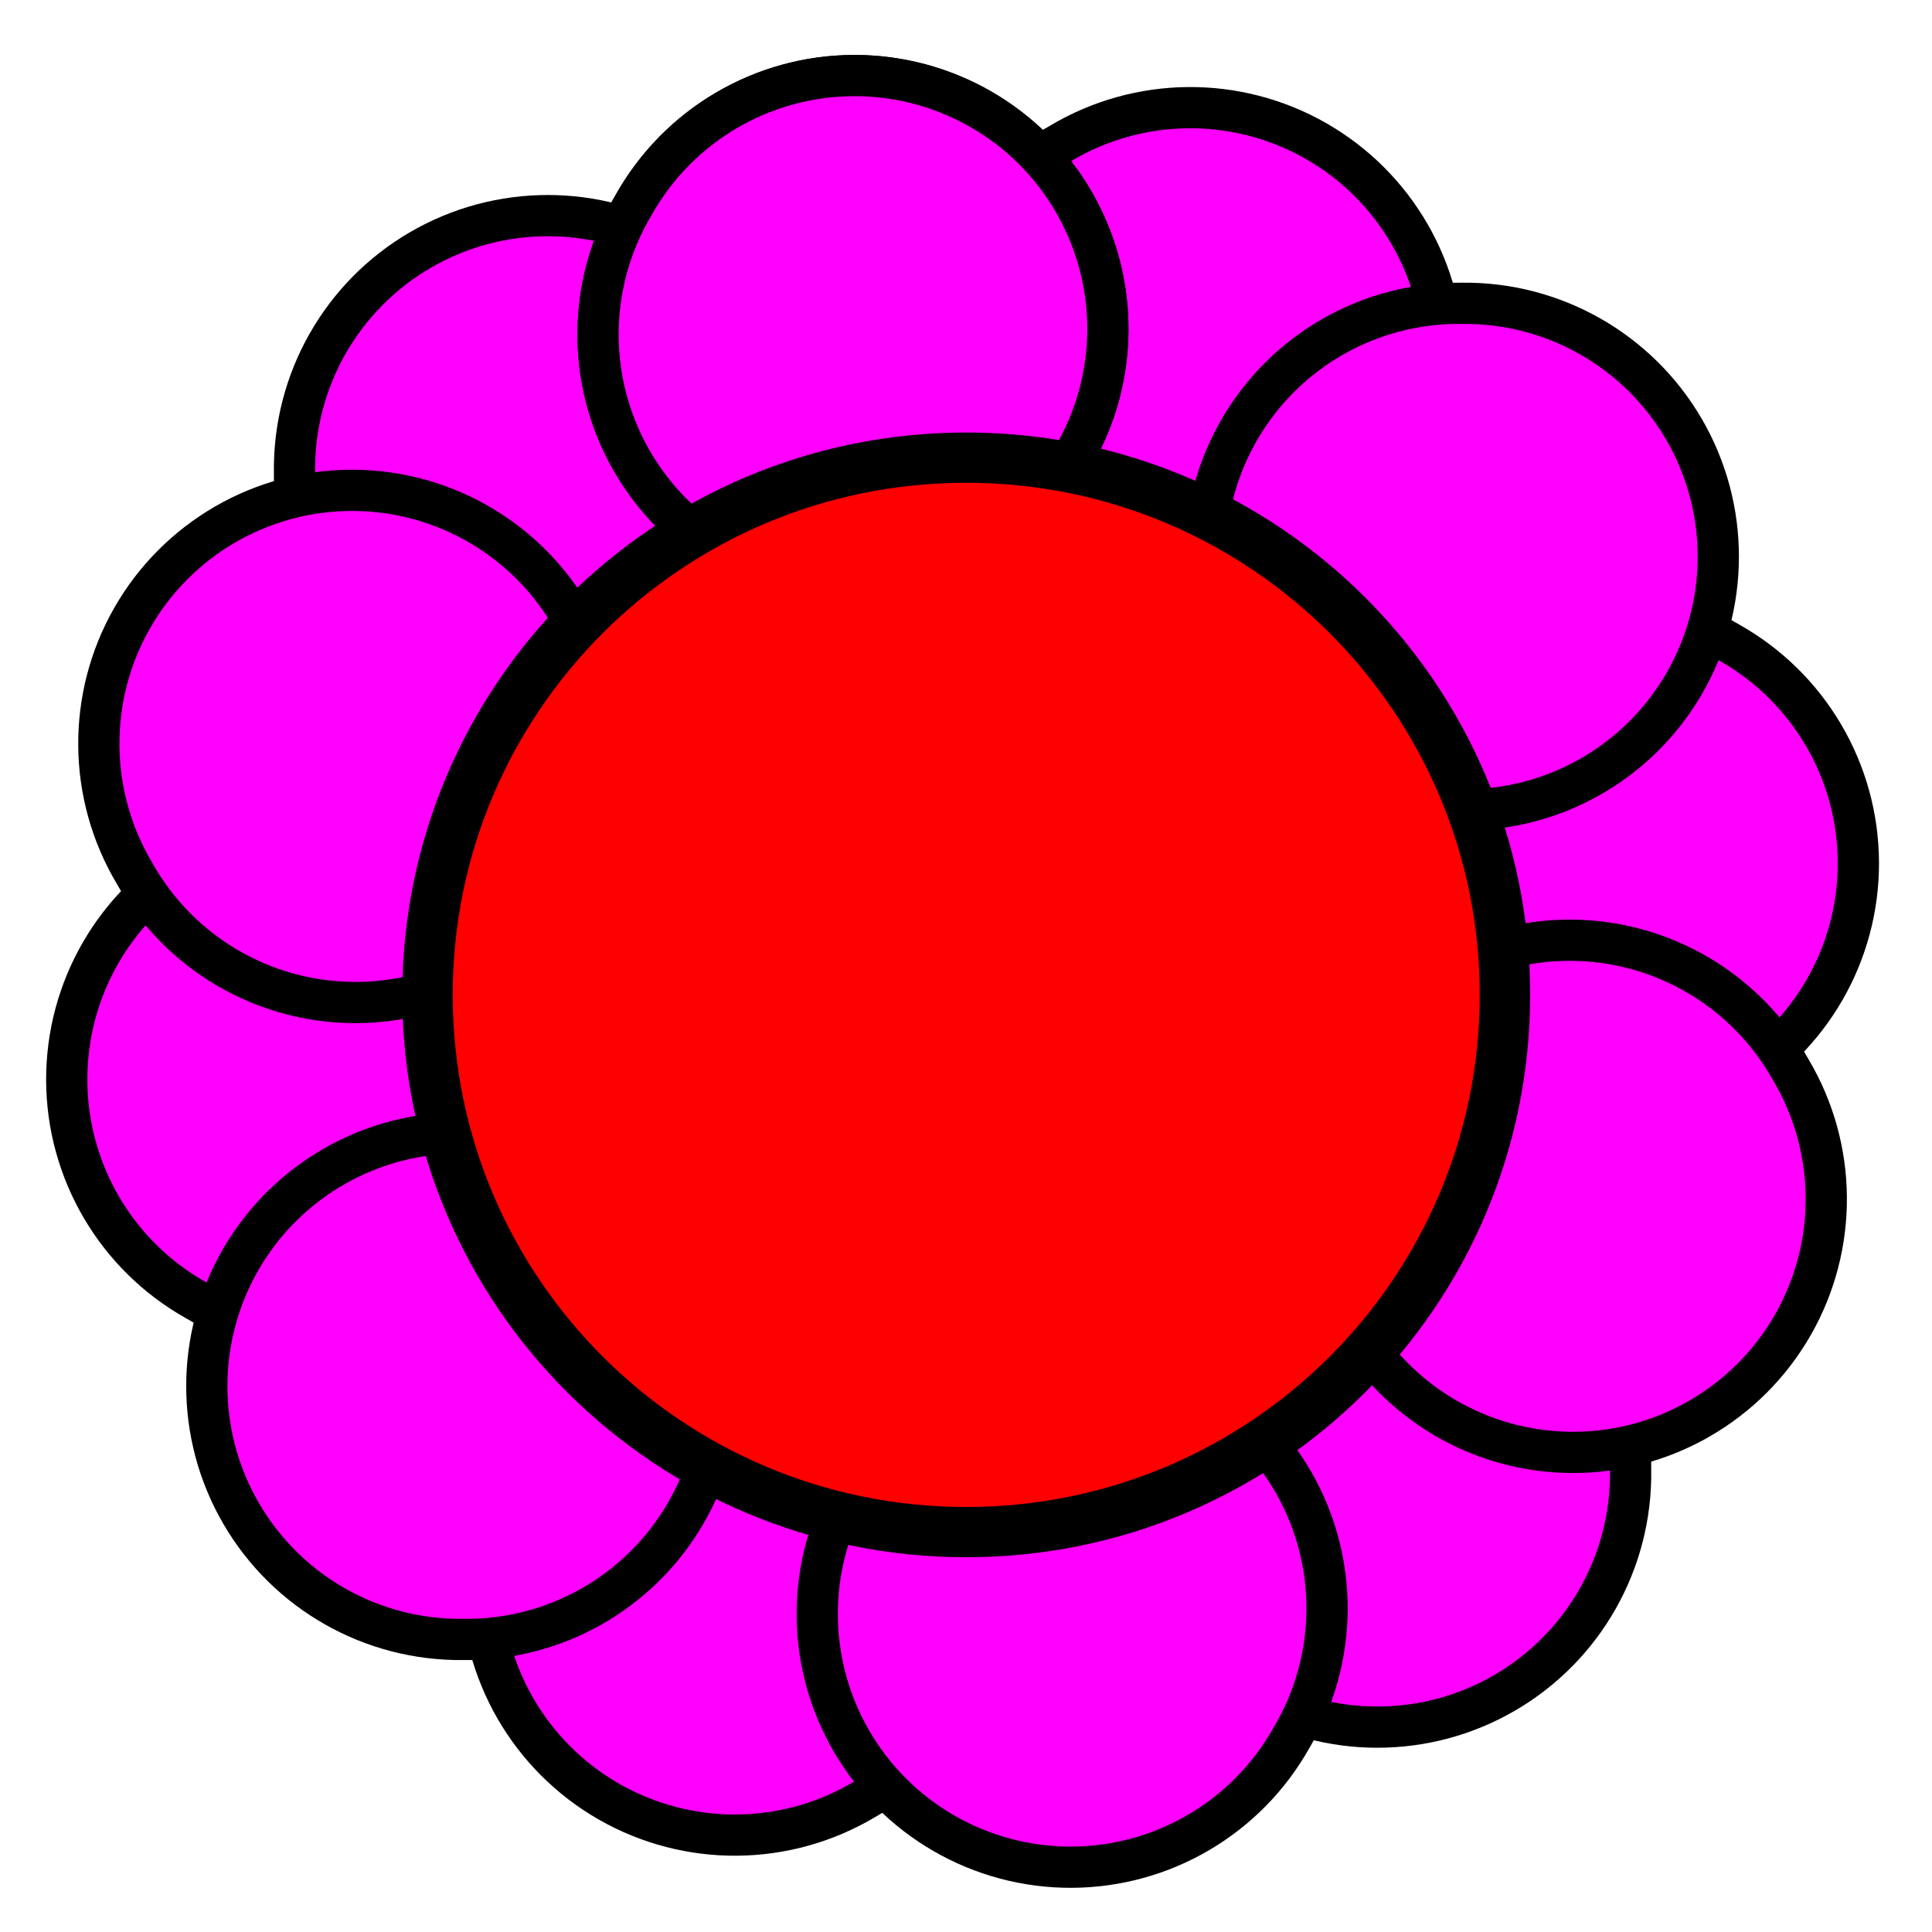
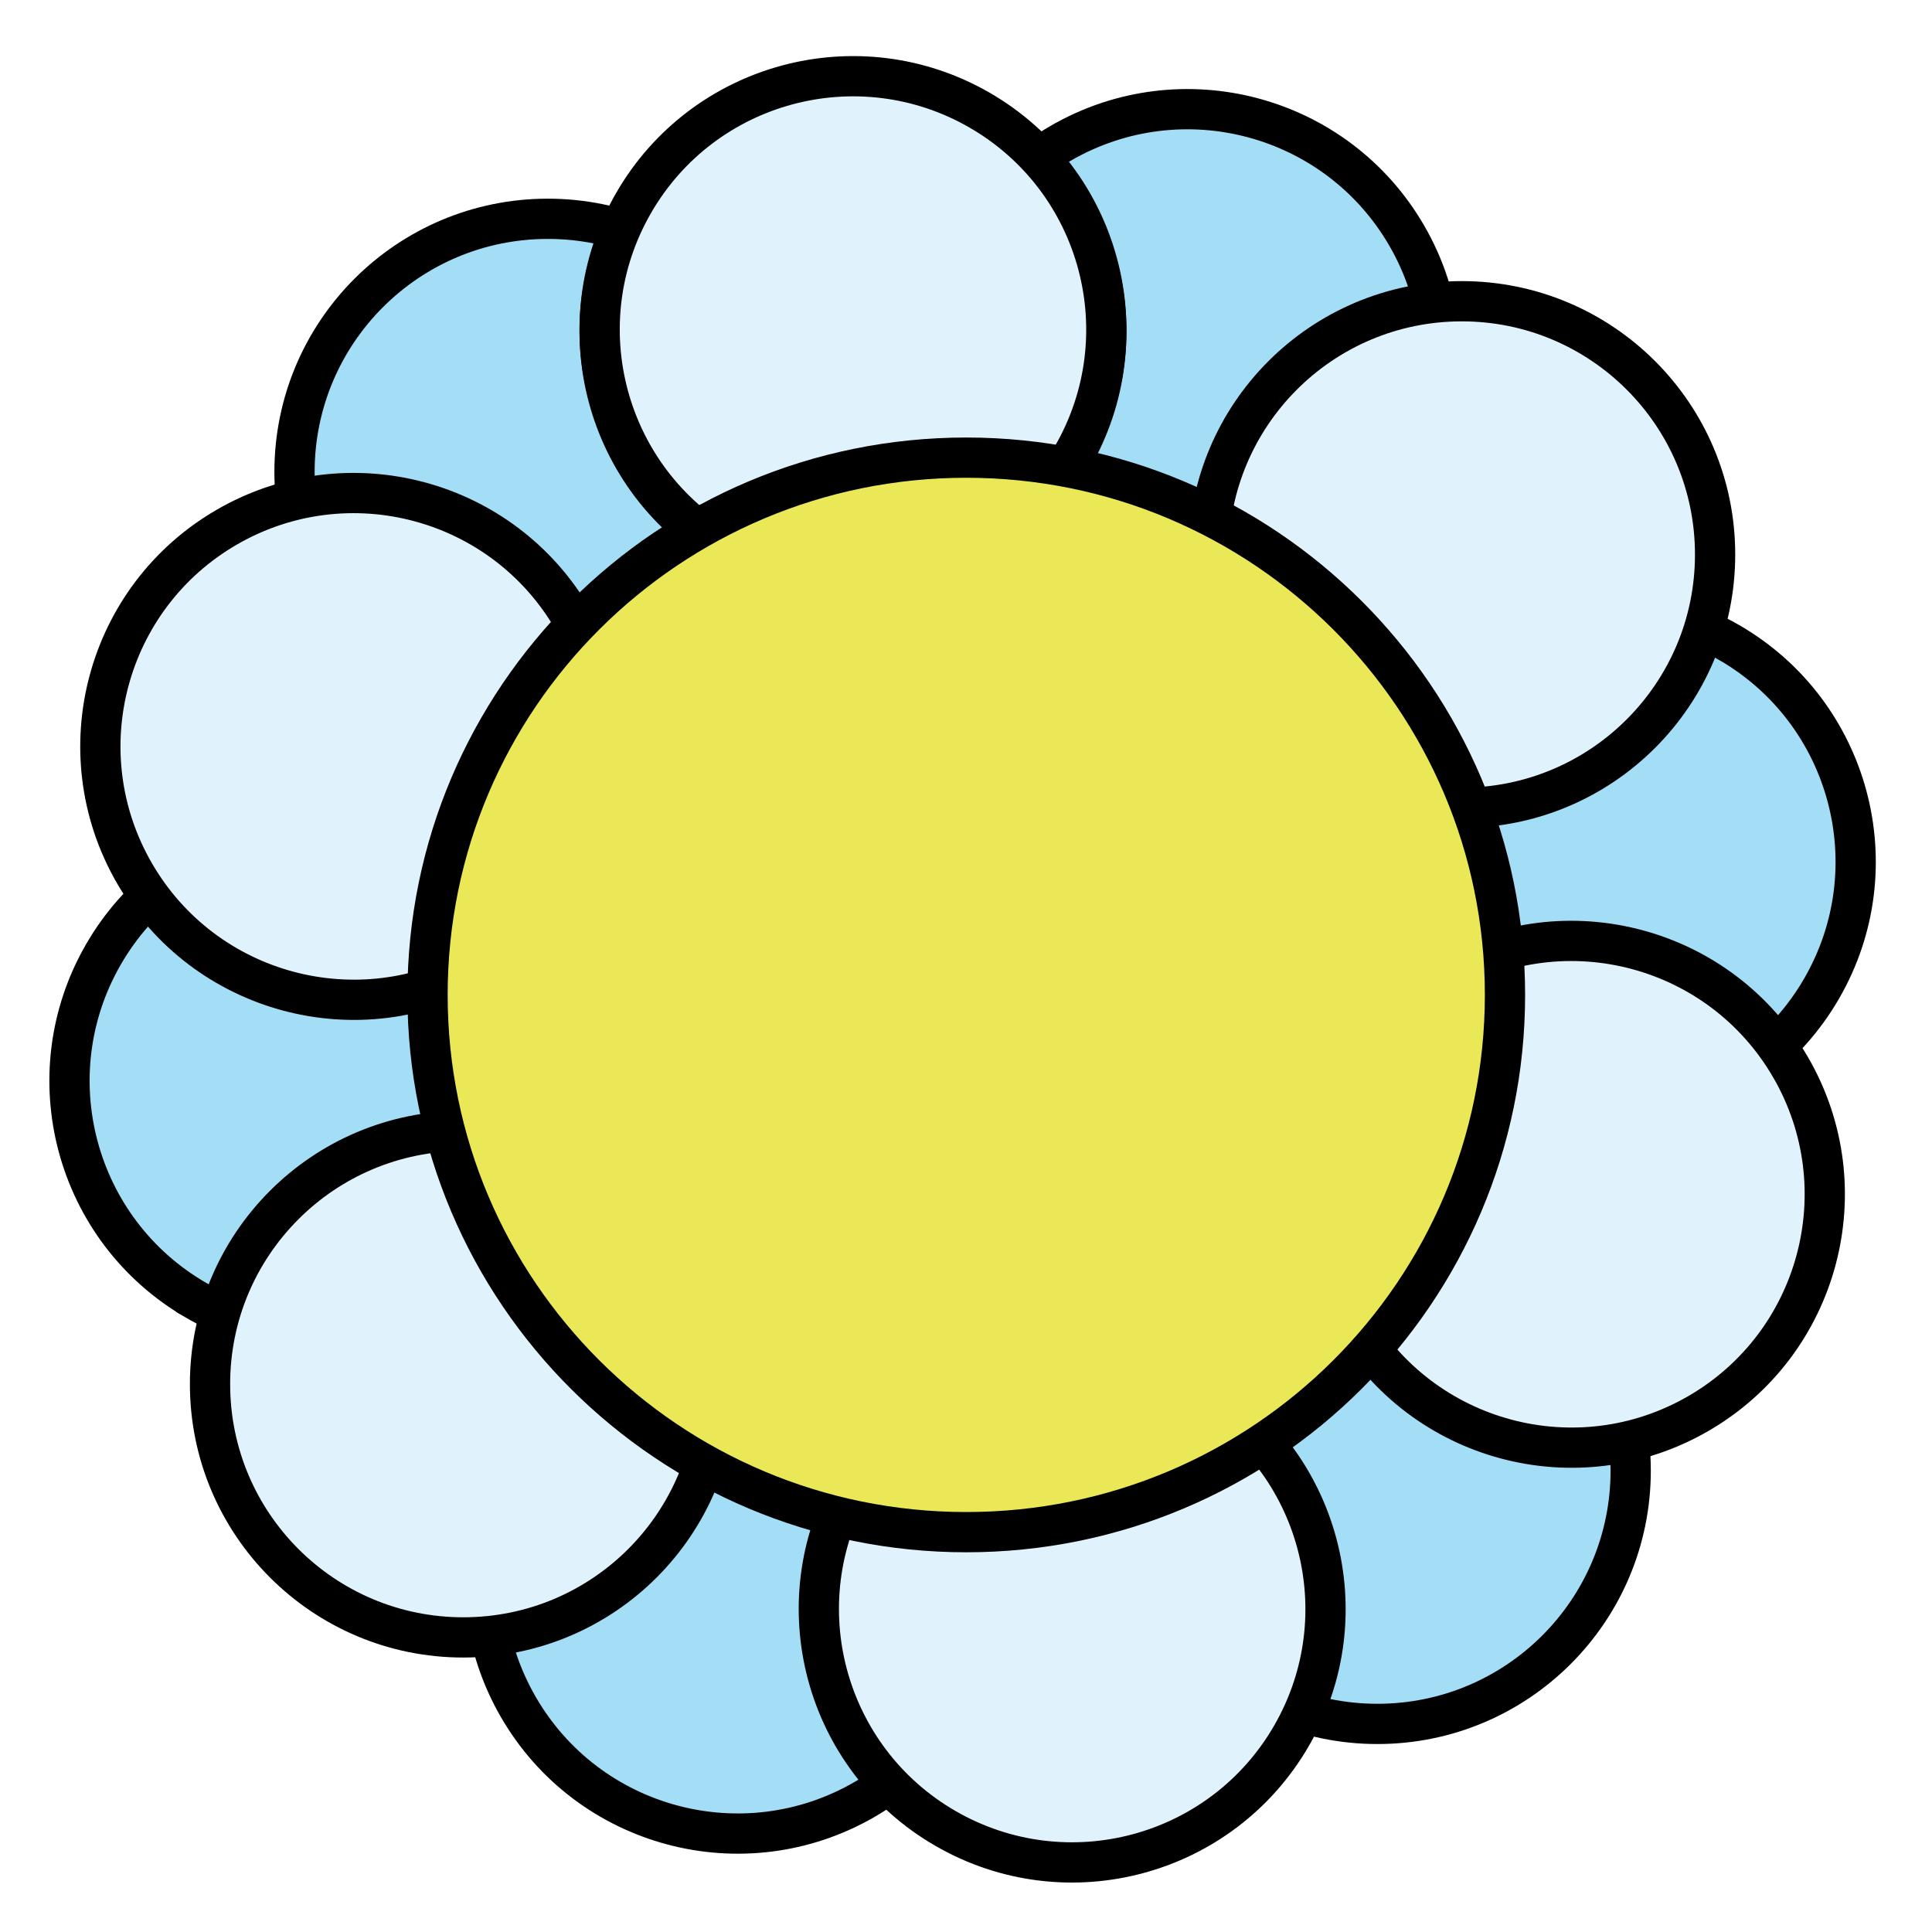
- <svg xmlns="http://www.w3.org/2000/svg" width="48" height="48" id="svg2" version="1.1">
-   <defs id="defs4" />
+ <svg xmlns="http://www.w3.org/2000/svg" version="1.1" id="svg2" x="0px" y="0px" width="48px" height="48px" viewBox="0 0 48 48" enable-background="new 0 0 48 48" xml:space="preserve">
  <g id="layer1" transform="translate(0,-1004.362)">
-     <path style="fill:#ff00ff;stroke:#000000" id="path3798" d="m 22.442,14.694 a 6.145,6.145 0 1 1 -12.289,0 6.145,6.145 0 1 1 12.289,0 z" transform="matrix(0.5120528,0.8869015,-0.8869015,0.5120528,34.19042,991.3915)" />
-     <path style="fill:#ff00ff;stroke:#000000" id="path3778" d="m 22.442,14.694 a 6.145,6.145 0 1 1 -12.289,0 6.145,6.145 0 1 1 12.289,0 z" transform="matrix(1.024106,0,0,1.024106,-3.080692,1001.044)" />
-     <path style="fill:#ff00ff;stroke:#000000" id="path3782" d="m 22.442,14.694 a 6.145,6.145 0 1 1 -12.289,0 6.145,6.145 0 1 1 12.289,0 z" transform="matrix(0.5120528,-0.8869015,0.8869015,0.5120528,-13.35657,1038.149)" />
-     <path style="fill:#ff00ff;stroke:#000000" id="path3786" d="m 22.442,14.694 a 6.145,6.145 0 1 1 -12.289,0 6.145,6.145 0 1 1 12.289,0 z" transform="matrix(-0.5120528,-0.8869015,0.8869015,-0.5120528,13.63885,1065.6)" />
-     <path style="fill:#ff00ff;stroke:#000000" id="path3790" d="m 22.442,14.694 a 6.145,6.145 0 1 1 -12.289,0 6.145,6.145 0 1 1 12.289,0 z" transform="matrix(-1.024106,0,0,-1.024106,50.91006,1055.947)" />
-     <path style="fill:#ff00ff;stroke:#000000" id="path3794" d="m 22.442,14.694 a 6.145,6.145 0 1 1 -12.289,0 6.145,6.145 0 1 1 12.289,0 z" transform="matrix(-0.5120528,0.8869015,-0.8869015,-0.5120528,61.18584,1018.842)" />
-     <path transform="matrix(-0.8869015,0.5120528,-0.5120528,-0.8869015,61.01899,1038.771)" d="m 22.442,14.694 a 6.145,6.145 0 1 1 -12.289,0 6.145,6.145 0 1 1 12.289,0 z" id="path3792" style="fill:#ff00ff;stroke:#000000" />
-     <path transform="matrix(0,1.024106,-1.024106,0,51.3659,1001.5)" d="m 22.442,14.694 a 6.145,6.145 0 1 1 -12.289,0 6.145,6.145 0 1 1 12.289,0 z" id="path3796" style="fill:#ff00ff;stroke:#000000" />
-     <path transform="matrix(0.8869015,0.5120528,-0.5120528,0.8869015,14.26156,991.2247)" d="m 22.442,14.694 a 6.145,6.145 0 1 1 -12.289,0 6.145,6.145 0 1 1 12.289,0 z" id="path3800" style="fill:#ff00ff;stroke:#000000" />
-     <path style="fill:#ff00ff;stroke:#000000" id="path3802" d="m 22.442,14.694 a 6.145,6.145 0 1 1 -12.289,0 6.145,6.145 0 1 1 12.289,0 z" transform="matrix(0.8869015,0.5120528,-0.5120528,0.8869015,14.26156,991.2247)" />
-     <path transform="matrix(-0.8869015,-0.5120528,0.5120528,-0.8869015,33.56772,1065.767)" d="m 22.442,14.694 a 6.145,6.145 0 1 1 -12.289,0 6.145,6.145 0 1 1 12.289,0 z" id="path3788" style="fill:#ff00ff;stroke:#000000" />
-     <path transform="matrix(0,-1.024106,1.024106,0,-3.536652,1055.491)" d="m 22.442,14.694 a 6.145,6.145 0 1 1 -12.289,0 6.145,6.145 0 1 1 12.289,0 z" id="path3784" style="fill:#ff00ff;stroke:#000000" />
-     <path transform="matrix(0.8869015,-0.5120528,0.5120528,0.8869015,-13.18968,1018.22)" d="m 22.442,14.694 a 6.145,6.145 0 1 1 -12.289,0 6.145,6.145 0 1 1 12.289,0 z" id="path3780" style="fill:#ff00ff;stroke:#000000" />
-     <path style="fill:#ff0000;fill-rule:evenodd;stroke:#000000;stroke-width:1px;stroke-linecap:butt;stroke-linejoin:miter;stroke-opacity:1" id="path3774" d="m 44.616,33.751 a 10.686,10.686 0 1 1 -21.373,0 10.686,10.686 0 1 1 21.373,0 z" transform="matrix(1.25246,0,0,1.249003,-18.48949,986.9245)" />
+     <path id="path3798" fill="#A4DEF6" stroke="#000000" d="   M32.65,1018.819c-3.01,1.738-6.859,0.708-8.597-2.302c-1.738-3.01-0.708-6.858,2.302-8.597c0,0,0.001,0,0.002-0.001   c3.009-1.738,6.857-0.708,8.596,2.302C36.691,1013.231,35.661,1017.08,32.65,1018.819   C32.65,1018.818,32.65,1018.818,32.65,1018.819z" />
+     <path id="path3778" fill="#A4DEF6" stroke="#000000" d="   M19.902,1016.092c0,3.475-2.816,6.293-6.292,6.294c-3.475,0-6.293-2.816-6.293-6.292c0,0,0-0.001,0-0.002   c-0.001-3.476,2.816-6.293,6.292-6.294s6.293,2.816,6.294,6.292C19.902,1016.091,19.902,1016.092,19.902,1016.092z" />
+     <path id="path3782" fill="#A4DEF6" stroke="#000000" d="   M11.167,1025.769c3.01,1.737,4.042,5.585,2.305,8.595c-1.737,3.011-5.586,4.043-8.596,2.306c0-0.001-0.001-0.001-0.001-0.001   c-3.01-1.737-4.042-5.586-2.305-8.596c1.737-3.01,5.585-4.042,8.596-2.305C11.166,1025.769,11.166,1025.769,11.167,1025.769z" />
+     <path id="path3786" fill="#A4DEF6" stroke="#000000" d="   M15.18,1038.173c3.009-1.738,6.858-0.708,8.597,2.301c1.737,3.01,0.708,6.859-2.302,8.598c0,0-0.001,0-0.001,0   c-3.01,1.738-6.858,0.708-8.597-2.301c-1.738-3.01-0.708-6.859,2.302-8.598C15.178,1038.173,15.179,1038.173,15.18,1038.173z" />
+     <path id="path3790" fill="#A4DEF6" stroke="#000000" d="   M27.928,1040.898c-0.001-3.476,2.816-6.293,6.291-6.294c3.477,0,6.294,2.816,6.295,6.292c0,0.001,0,0.001,0,0.002   c0,3.476-2.816,6.294-6.293,6.294c-3.475,0-6.293-2.816-6.293-6.292C27.928,1040.899,27.928,1040.899,27.928,1040.898z" />
+     <path id="path3794" fill="#A4DEF6" stroke="#000000" d="   M36.662,1031.222c-3.01-1.737-4.041-5.585-2.305-8.596c1.738-3.01,5.586-4.042,8.596-2.305c0.001,0,0.002,0,0.002,0.001   c3.01,1.737,4.043,5.586,2.305,8.596c-1.736,3.011-5.586,4.042-8.596,2.305C36.664,1031.223,36.663,1031.222,36.662,1031.222z" />
+     <path id="path3792" fill="#E0F3FD" stroke="#000000" d="   M33.592,1037.18c-1.738-3.01-0.708-6.858,2.302-8.597c3.009-1.738,6.858-0.708,8.597,2.303c0,0,0,0,0.001,0.001   c1.737,3.01,0.708,6.858-2.302,8.597s-6.859,0.707-8.598-2.302C33.592,1037.181,33.592,1037.181,33.592,1037.18z" />
+     <path id="path3796" fill="#E0F3FD" stroke="#000000" d="   M36.318,1024.432c-3.477,0.001-6.294-2.816-6.295-6.292c0-3.476,2.816-6.293,6.293-6.294c0,0,0.001,0,0.002,0   c3.475,0,6.293,2.816,6.293,6.292c0.001,3.475-2.816,6.293-6.291,6.293C36.319,1024.432,36.318,1024.432,36.318,1024.432z" />
+     <path id="path3800" fill="#FF00FF" stroke="#000000" d="   M26.641,1015.748c-1.736,3.01-5.585,4.042-8.595,2.305c-3.01-1.737-4.042-5.586-2.305-8.596c0-0.001,0.001-0.001,0.001-0.002   c1.737-3.01,5.585-4.042,8.596-2.305s4.042,5.586,2.305,8.596C26.642,1015.747,26.641,1015.748,26.641,1015.748z" />
+     <path id="path3802" fill="#E0F3FD" stroke="#000000" d="   M26.641,1015.697c-1.736,3.01-5.585,4.042-8.595,2.305c-3.01-1.737-4.042-5.586-2.305-8.596c0-0.001,0.001-0.001,0.001-0.002   c1.737-3.01,5.585-4.042,8.596-2.305s4.042,5.586,2.305,8.596C26.642,1015.696,26.641,1015.697,26.641,1015.697z" />
+     <path id="path3788" fill="#E0F3FD" stroke="#000000" d="   M21.188,1041.192c1.737-3.01,5.585-4.041,8.596-2.305c3.011,1.737,4.042,5.586,2.305,8.596c-0.001,0.001-0.001,0.002-0.001,0.002   c-1.737,3.01-5.586,4.042-8.596,2.305c-3.01-1.737-4.042-5.586-2.305-8.596C21.188,1041.194,21.188,1041.193,21.188,1041.192z" />
+     <path id="path3784" fill="#E0F3FD" stroke="#000000" d="   M11.511,1032.458c3.476-0.001,6.293,2.816,6.294,6.291c0,3.476-2.816,6.293-6.292,6.294c-0.001,0-0.001,0-0.002,0   c-3.475,0.001-6.293-2.816-6.293-6.292c-0.001-3.475,2.816-6.293,6.292-6.293C11.51,1032.458,11.511,1032.458,11.511,1032.458z" />
+     <path id="path3780" fill="#E0F3FD" stroke="#000000" d="   M14.238,1019.76c1.738,3.01,0.708,6.858-2.302,8.597c-3.01,1.738-6.858,0.708-8.597-2.302c0-0.001,0-0.001-0.001-0.002   c-1.738-3.01-0.708-6.858,2.302-8.597c3.01-1.738,6.858-0.708,8.597,2.302C14.237,1019.759,14.237,1019.76,14.238,1019.76z" />
+     <path id="path3774" fill="#EAE856" stroke="#000000" d="   M37.391,1029.08c0,7.372-5.992,13.348-13.385,13.348c-7.392,0-13.384-5.976-13.384-13.348c0-7.372,5.992-13.348,13.384-13.348   C31.398,1015.732,37.391,1021.708,37.391,1029.08z" />
  </g>
</svg>
